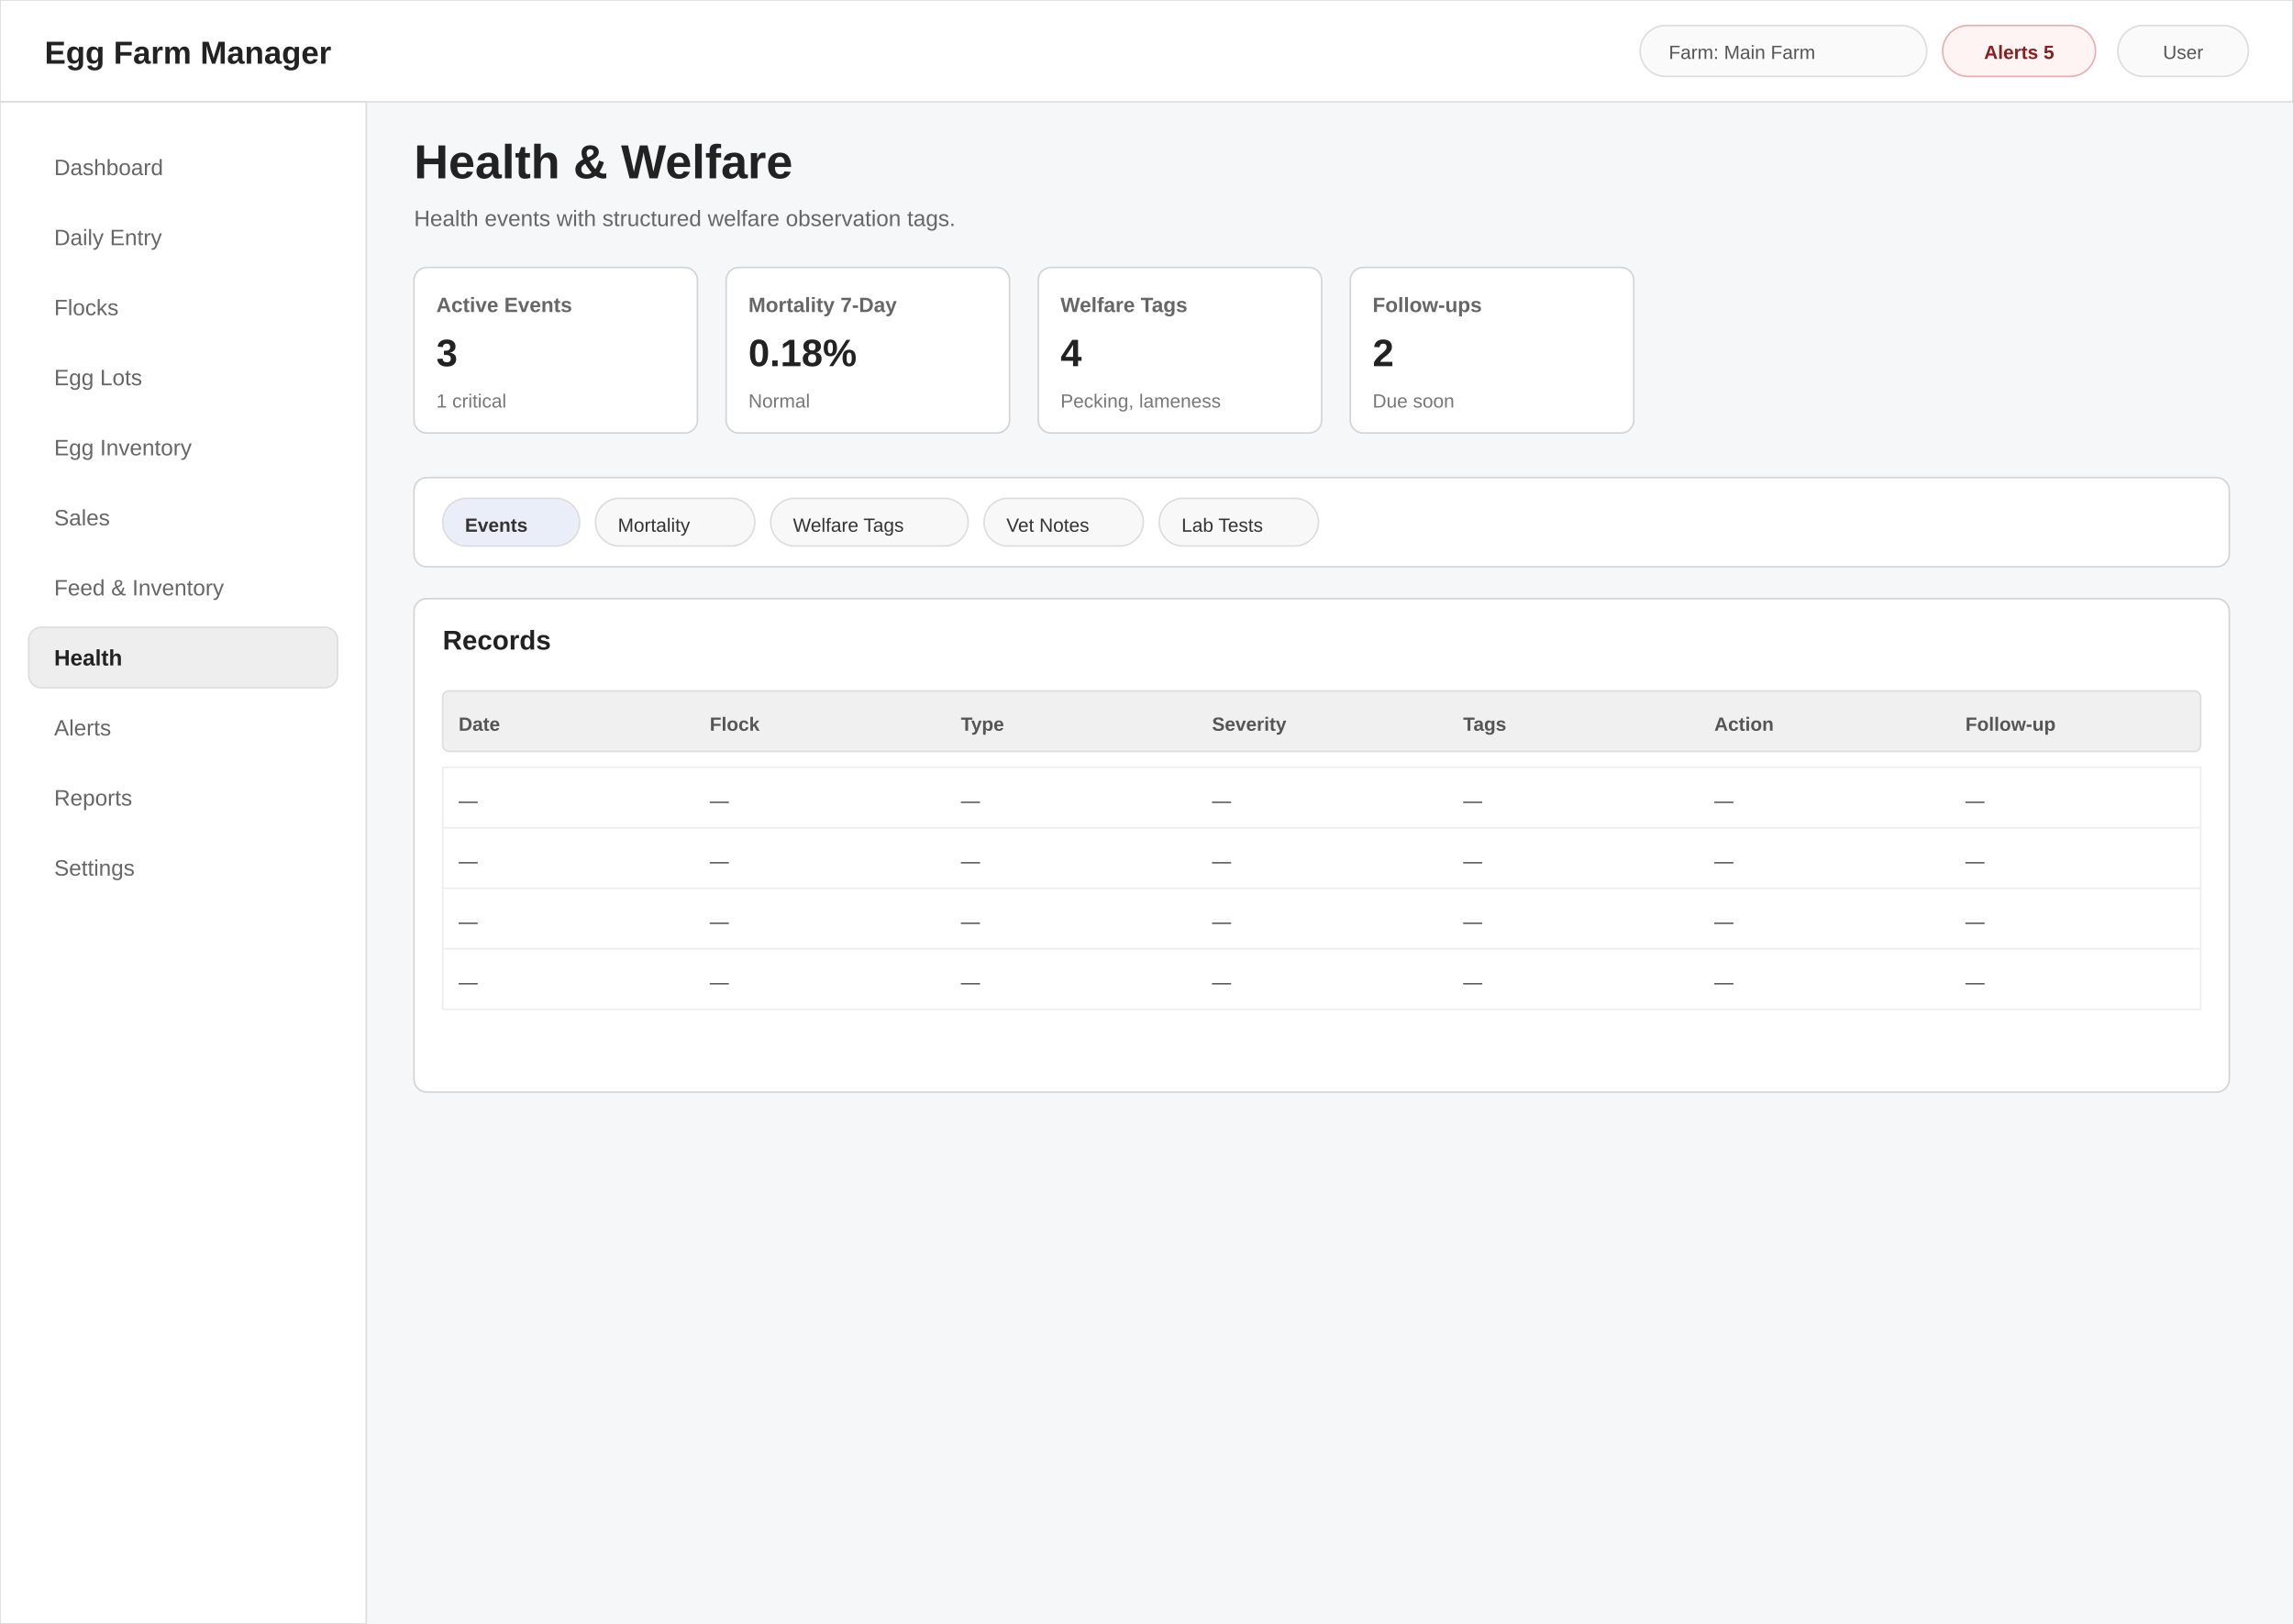
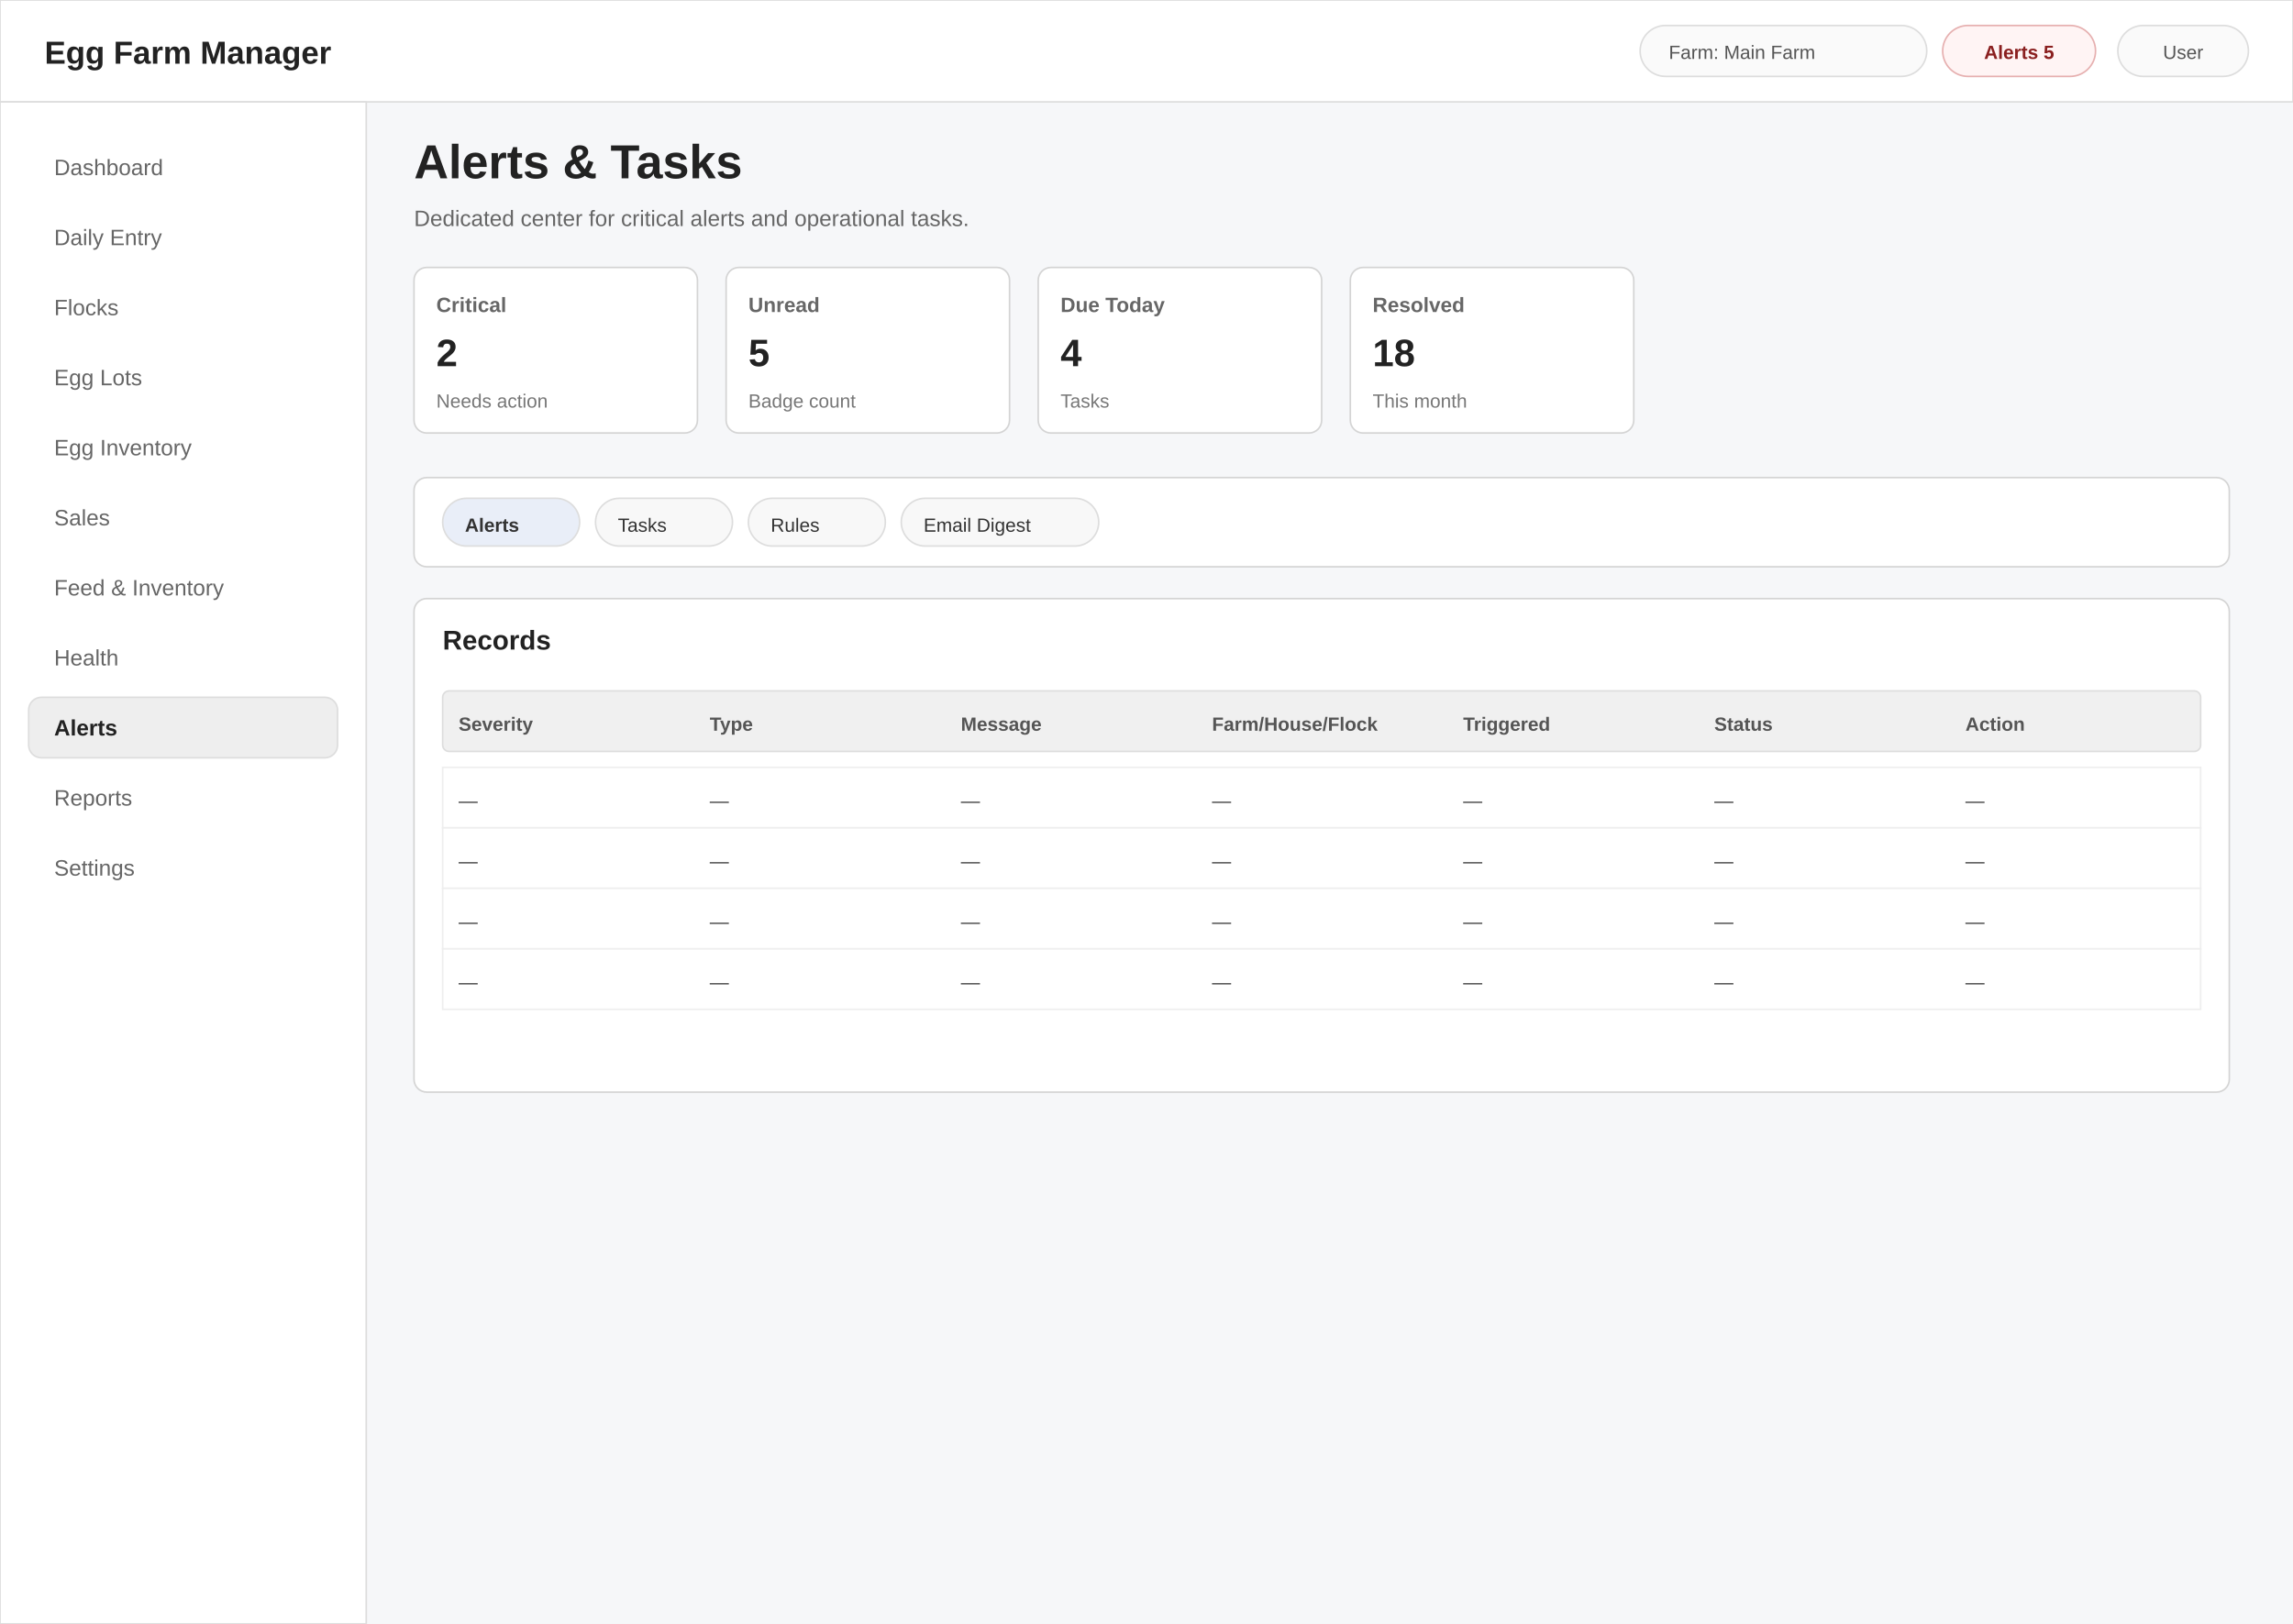
<svg xmlns="http://www.w3.org/2000/svg" width="1440" height="1020" viewBox="0 0 1440 1020">
  <rect width="100%" height="100%" fill="#f6f7f9" />
  <rect x="0" y="0" width="1440" height="64" rx="0" fill="#fff" stroke="#ddd" stroke-width="1" />
  <text x="28" y="40" font-family="Arial, sans-serif" font-size="20" font-weight="700" fill="#222" text-anchor="start">Egg Farm Manager</text>
  <rect x="1030" y="16" width="180" height="32" rx="16" fill="#fafafa" stroke="#ddd" stroke-width="1" />
  <text x="1048" y="37" font-family="Arial, sans-serif" font-size="12" font-weight="400" fill="#555" text-anchor="start">Farm: Main Farm</text>
  <rect x="1220" y="16" width="96" height="32" rx="16" fill="#fff4f4" stroke="#e6b0b0" stroke-width="1" />
  <text x="1268" y="37" font-family="Arial, sans-serif" font-size="12" font-weight="700" fill="#8a1f1f" text-anchor="middle">Alerts 5</text>
  <rect x="1330" y="16" width="82" height="32" rx="16" fill="#fafafa" stroke="#ddd" stroke-width="1" />
  <text x="1371" y="37" font-family="Arial, sans-serif" font-size="12" font-weight="400" fill="#555" text-anchor="middle">User</text>
  <rect x="0" y="64" width="230" height="956" rx="0" fill="#fff" stroke="#ddd" stroke-width="1" />
  <text x="34" y="110" font-family="Arial, sans-serif" font-size="14" font-weight="400" fill="#666" text-anchor="start">Dashboard</text>
  <text x="34" y="154" font-family="Arial, sans-serif" font-size="14" font-weight="400" fill="#666" text-anchor="start">Daily Entry</text>
  <text x="34" y="198" font-family="Arial, sans-serif" font-size="14" font-weight="400" fill="#666" text-anchor="start">Flocks</text>
  <text x="34" y="242" font-family="Arial, sans-serif" font-size="14" font-weight="400" fill="#666" text-anchor="start">Egg Lots</text>
  <text x="34" y="286" font-family="Arial, sans-serif" font-size="14" font-weight="400" fill="#666" text-anchor="start">Egg Inventory</text>
  <text x="34" y="330" font-family="Arial, sans-serif" font-size="14" font-weight="400" fill="#666" text-anchor="start">Sales</text>
  <text x="34" y="374" font-family="Arial, sans-serif" font-size="14" font-weight="400" fill="#666" text-anchor="start">Feed &amp; Inventory</text>
-   <rect x="18" y="394" width="194" height="38" rx="8" fill="#eeeeee" stroke="#ddd" stroke-width="1" />
-   <text x="34" y="418" font-family="Arial, sans-serif" font-size="14" font-weight="600" fill="#222" text-anchor="start">Health</text>
-   <text x="34" y="462" font-family="Arial, sans-serif" font-size="14" font-weight="400" fill="#666" text-anchor="start">Alerts</text>
+   <text x="34" y="418" font-family="Arial, sans-serif" font-size="14" font-weight="400" fill="#666" text-anchor="start">Health</text>
+   <rect x="18" y="438" width="194" height="38" rx="8" fill="#eeeeee" stroke="#ddd" stroke-width="1" />
+   <text x="34" y="462" font-family="Arial, sans-serif" font-size="14" font-weight="600" fill="#222" text-anchor="start">Alerts</text>
  <text x="34" y="506" font-family="Arial, sans-serif" font-size="14" font-weight="400" fill="#666" text-anchor="start">Reports</text>
  <text x="34" y="550" font-family="Arial, sans-serif" font-size="14" font-weight="400" fill="#666" text-anchor="start">Settings</text>
-   <text x="260" y="112" font-family="Arial, sans-serif" font-size="30" font-weight="700" fill="#222" text-anchor="start">Health &amp; Welfare</text>
-   <text x="260" y="142" font-family="Arial, sans-serif" font-size="14" font-weight="400" fill="#666" text-anchor="start">Health events with structured welfare observation tags.</text>
+   <text x="260" y="112" font-family="Arial, sans-serif" font-size="30" font-weight="700" fill="#222" text-anchor="start">Alerts &amp; Tasks</text>
+   <text x="260" y="142" font-family="Arial, sans-serif" font-size="14" font-weight="400" fill="#666" text-anchor="start">Dedicated center for critical alerts and operational tasks.</text>
  <rect x="260" y="168" width="178" height="104" rx="8" fill="#fff" stroke="#d4d4d4" stroke-width="1" />
-   <text x="274" y="196" font-family="Arial, sans-serif" font-size="13" font-weight="700" fill="#666" text-anchor="start">Active Events</text>
-   <text x="274" y="230" font-family="Arial, sans-serif" font-size="24" font-weight="700" fill="#222" text-anchor="start">3</text>
-   <text x="274" y="256" font-family="Arial, sans-serif" font-size="12" font-weight="400" fill="#777" text-anchor="start">1 critical</text>
+   <text x="274" y="196" font-family="Arial, sans-serif" font-size="13" font-weight="700" fill="#666" text-anchor="start">Critical</text>
+   <text x="274" y="230" font-family="Arial, sans-serif" font-size="24" font-weight="700" fill="#222" text-anchor="start">2</text>
+   <text x="274" y="256" font-family="Arial, sans-serif" font-size="12" font-weight="400" fill="#777" text-anchor="start">Needs action</text>
  <rect x="456" y="168" width="178" height="104" rx="8" fill="#fff" stroke="#d4d4d4" stroke-width="1" />
-   <text x="470" y="196" font-family="Arial, sans-serif" font-size="13" font-weight="700" fill="#666" text-anchor="start">Mortality 7-Day</text>
-   <text x="470" y="230" font-family="Arial, sans-serif" font-size="24" font-weight="700" fill="#222" text-anchor="start">0.18%</text>
-   <text x="470" y="256" font-family="Arial, sans-serif" font-size="12" font-weight="400" fill="#777" text-anchor="start">Normal</text>
+   <text x="470" y="196" font-family="Arial, sans-serif" font-size="13" font-weight="700" fill="#666" text-anchor="start">Unread</text>
+   <text x="470" y="230" font-family="Arial, sans-serif" font-size="24" font-weight="700" fill="#222" text-anchor="start">5</text>
+   <text x="470" y="256" font-family="Arial, sans-serif" font-size="12" font-weight="400" fill="#777" text-anchor="start">Badge count</text>
  <rect x="652" y="168" width="178" height="104" rx="8" fill="#fff" stroke="#d4d4d4" stroke-width="1" />
-   <text x="666" y="196" font-family="Arial, sans-serif" font-size="13" font-weight="700" fill="#666" text-anchor="start">Welfare Tags</text>
+   <text x="666" y="196" font-family="Arial, sans-serif" font-size="13" font-weight="700" fill="#666" text-anchor="start">Due Today</text>
  <text x="666" y="230" font-family="Arial, sans-serif" font-size="24" font-weight="700" fill="#222" text-anchor="start">4</text>
-   <text x="666" y="256" font-family="Arial, sans-serif" font-size="12" font-weight="400" fill="#777" text-anchor="start">Pecking, lameness</text>
+   <text x="666" y="256" font-family="Arial, sans-serif" font-size="12" font-weight="400" fill="#777" text-anchor="start">Tasks</text>
  <rect x="848" y="168" width="178" height="104" rx="8" fill="#fff" stroke="#d4d4d4" stroke-width="1" />
-   <text x="862" y="196" font-family="Arial, sans-serif" font-size="13" font-weight="700" fill="#666" text-anchor="start">Follow-ups</text>
-   <text x="862" y="230" font-family="Arial, sans-serif" font-size="24" font-weight="700" fill="#222" text-anchor="start">2</text>
-   <text x="862" y="256" font-family="Arial, sans-serif" font-size="12" font-weight="400" fill="#777" text-anchor="start">Due soon</text>
+   <text x="862" y="196" font-family="Arial, sans-serif" font-size="13" font-weight="700" fill="#666" text-anchor="start">Resolved</text>
+   <text x="862" y="230" font-family="Arial, sans-serif" font-size="24" font-weight="700" fill="#222" text-anchor="start">18</text>
+   <text x="862" y="256" font-family="Arial, sans-serif" font-size="12" font-weight="400" fill="#777" text-anchor="start">This month</text>
  <rect x="260" y="300" width="1140" height="56" rx="8" fill="#fff" stroke="#d4d4d4" stroke-width="1" />
  <rect x="278" y="313" width="86" height="30" rx="15" fill="#e9eef8" stroke="#ddd" stroke-width="1" />
-   <text x="292" y="334" font-family="Arial, sans-serif" font-size="12" font-weight="700" fill="#333" text-anchor="start">Events</text>
-   <rect x="374" y="313" width="100" height="30" rx="15" fill="#f8f8f8" stroke="#ddd" stroke-width="1" />
-   <text x="388" y="334" font-family="Arial, sans-serif" font-size="12" font-weight="400" fill="#333" text-anchor="start">Mortality</text>
-   <rect x="484" y="313" width="124" height="30" rx="15" fill="#f8f8f8" stroke="#ddd" stroke-width="1" />
-   <text x="498" y="334" font-family="Arial, sans-serif" font-size="12" font-weight="400" fill="#333" text-anchor="start">Welfare Tags</text>
-   <rect x="618" y="313" width="100" height="30" rx="15" fill="#f8f8f8" stroke="#ddd" stroke-width="1" />
-   <text x="632" y="334" font-family="Arial, sans-serif" font-size="12" font-weight="400" fill="#333" text-anchor="start">Vet Notes</text>
-   <rect x="728" y="313" width="100" height="30" rx="15" fill="#f8f8f8" stroke="#ddd" stroke-width="1" />
-   <text x="742" y="334" font-family="Arial, sans-serif" font-size="12" font-weight="400" fill="#333" text-anchor="start">Lab Tests</text>
+   <text x="292" y="334" font-family="Arial, sans-serif" font-size="12" font-weight="700" fill="#333" text-anchor="start">Alerts</text>
+   <rect x="374" y="313" width="86" height="30" rx="15" fill="#f8f8f8" stroke="#ddd" stroke-width="1" />
+   <text x="388" y="334" font-family="Arial, sans-serif" font-size="12" font-weight="400" fill="#333" text-anchor="start">Tasks</text>
+   <rect x="470" y="313" width="86" height="30" rx="15" fill="#f8f8f8" stroke="#ddd" stroke-width="1" />
+   <text x="484" y="334" font-family="Arial, sans-serif" font-size="12" font-weight="400" fill="#333" text-anchor="start">Rules</text>
+   <rect x="566" y="313" width="124" height="30" rx="15" fill="#f8f8f8" stroke="#ddd" stroke-width="1" />
+   <text x="580" y="334" font-family="Arial, sans-serif" font-size="12" font-weight="400" fill="#333" text-anchor="start">Email Digest</text>
  <rect x="260" y="376" width="1140" height="310" rx="8" fill="#fff" stroke="#d4d4d4" stroke-width="1" />
  <text x="278" y="408" font-family="Arial, sans-serif" font-size="17" font-weight="700" fill="#222" text-anchor="start">Records</text>
  <rect x="278" y="434" width="1104" height="38" rx="4" fill="#f0f0f0" stroke="#ddd" stroke-width="1" />
-   <text x="288.0" y="459" font-family="Arial, sans-serif" font-size="12" font-weight="700" fill="#555" text-anchor="start">Date</text>
-   <text x="445.714" y="459" font-family="Arial, sans-serif" font-size="12" font-weight="700" fill="#555" text-anchor="start">Flock</text>
-   <text x="603.429" y="459" font-family="Arial, sans-serif" font-size="12" font-weight="700" fill="#555" text-anchor="start">Type</text>
-   <text x="761.143" y="459" font-family="Arial, sans-serif" font-size="12" font-weight="700" fill="#555" text-anchor="start">Severity</text>
-   <text x="918.857" y="459" font-family="Arial, sans-serif" font-size="12" font-weight="700" fill="#555" text-anchor="start">Tags</text>
-   <text x="1076.571" y="459" font-family="Arial, sans-serif" font-size="12" font-weight="700" fill="#555" text-anchor="start">Action</text>
-   <text x="1234.286" y="459" font-family="Arial, sans-serif" font-size="12" font-weight="700" fill="#555" text-anchor="start">Follow-up</text>
+   <text x="288.0" y="459" font-family="Arial, sans-serif" font-size="12" font-weight="700" fill="#555" text-anchor="start">Severity</text>
+   <text x="445.714" y="459" font-family="Arial, sans-serif" font-size="12" font-weight="700" fill="#555" text-anchor="start">Type</text>
+   <text x="603.429" y="459" font-family="Arial, sans-serif" font-size="12" font-weight="700" fill="#555" text-anchor="start">Message</text>
+   <text x="761.143" y="459" font-family="Arial, sans-serif" font-size="12" font-weight="700" fill="#555" text-anchor="start">Farm/House/Flock</text>
+   <text x="918.857" y="459" font-family="Arial, sans-serif" font-size="12" font-weight="700" fill="#555" text-anchor="start">Triggered</text>
+   <text x="1076.571" y="459" font-family="Arial, sans-serif" font-size="12" font-weight="700" fill="#555" text-anchor="start">Status</text>
+   <text x="1234.286" y="459" font-family="Arial, sans-serif" font-size="12" font-weight="700" fill="#555" text-anchor="start">Action</text>
  <rect x="278" y="482" width="1104" height="38" rx="0" fill="#fff" stroke="#eee" stroke-width="1" />
  <text x="288.0" y="507" font-family="Arial, sans-serif" font-size="12" font-weight="400" fill="#444" text-anchor="start">—</text>
  <text x="445.714" y="507" font-family="Arial, sans-serif" font-size="12" font-weight="400" fill="#444" text-anchor="start">—</text>
  <text x="603.429" y="507" font-family="Arial, sans-serif" font-size="12" font-weight="400" fill="#444" text-anchor="start">—</text>
  <text x="761.143" y="507" font-family="Arial, sans-serif" font-size="12" font-weight="400" fill="#444" text-anchor="start">—</text>
  <text x="918.857" y="507" font-family="Arial, sans-serif" font-size="12" font-weight="400" fill="#444" text-anchor="start">—</text>
  <text x="1076.571" y="507" font-family="Arial, sans-serif" font-size="12" font-weight="400" fill="#444" text-anchor="start">—</text>
  <text x="1234.286" y="507" font-family="Arial, sans-serif" font-size="12" font-weight="400" fill="#444" text-anchor="start">—</text>
  <rect x="278" y="520" width="1104" height="38" rx="0" fill="#fff" stroke="#eee" stroke-width="1" />
  <text x="288.0" y="545" font-family="Arial, sans-serif" font-size="12" font-weight="400" fill="#444" text-anchor="start">—</text>
  <text x="445.714" y="545" font-family="Arial, sans-serif" font-size="12" font-weight="400" fill="#444" text-anchor="start">—</text>
  <text x="603.429" y="545" font-family="Arial, sans-serif" font-size="12" font-weight="400" fill="#444" text-anchor="start">—</text>
  <text x="761.143" y="545" font-family="Arial, sans-serif" font-size="12" font-weight="400" fill="#444" text-anchor="start">—</text>
  <text x="918.857" y="545" font-family="Arial, sans-serif" font-size="12" font-weight="400" fill="#444" text-anchor="start">—</text>
  <text x="1076.571" y="545" font-family="Arial, sans-serif" font-size="12" font-weight="400" fill="#444" text-anchor="start">—</text>
  <text x="1234.286" y="545" font-family="Arial, sans-serif" font-size="12" font-weight="400" fill="#444" text-anchor="start">—</text>
  <rect x="278" y="558" width="1104" height="38" rx="0" fill="#fff" stroke="#eee" stroke-width="1" />
  <text x="288.0" y="583" font-family="Arial, sans-serif" font-size="12" font-weight="400" fill="#444" text-anchor="start">—</text>
  <text x="445.714" y="583" font-family="Arial, sans-serif" font-size="12" font-weight="400" fill="#444" text-anchor="start">—</text>
  <text x="603.429" y="583" font-family="Arial, sans-serif" font-size="12" font-weight="400" fill="#444" text-anchor="start">—</text>
  <text x="761.143" y="583" font-family="Arial, sans-serif" font-size="12" font-weight="400" fill="#444" text-anchor="start">—</text>
  <text x="918.857" y="583" font-family="Arial, sans-serif" font-size="12" font-weight="400" fill="#444" text-anchor="start">—</text>
  <text x="1076.571" y="583" font-family="Arial, sans-serif" font-size="12" font-weight="400" fill="#444" text-anchor="start">—</text>
  <text x="1234.286" y="583" font-family="Arial, sans-serif" font-size="12" font-weight="400" fill="#444" text-anchor="start">—</text>
  <rect x="278" y="596" width="1104" height="38" rx="0" fill="#fff" stroke="#eee" stroke-width="1" />
  <text x="288.0" y="621" font-family="Arial, sans-serif" font-size="12" font-weight="400" fill="#444" text-anchor="start">—</text>
  <text x="445.714" y="621" font-family="Arial, sans-serif" font-size="12" font-weight="400" fill="#444" text-anchor="start">—</text>
  <text x="603.429" y="621" font-family="Arial, sans-serif" font-size="12" font-weight="400" fill="#444" text-anchor="start">—</text>
  <text x="761.143" y="621" font-family="Arial, sans-serif" font-size="12" font-weight="400" fill="#444" text-anchor="start">—</text>
  <text x="918.857" y="621" font-family="Arial, sans-serif" font-size="12" font-weight="400" fill="#444" text-anchor="start">—</text>
  <text x="1076.571" y="621" font-family="Arial, sans-serif" font-size="12" font-weight="400" fill="#444" text-anchor="start">—</text>
  <text x="1234.286" y="621" font-family="Arial, sans-serif" font-size="12" font-weight="400" fill="#444" text-anchor="start">—</text>
</svg>
